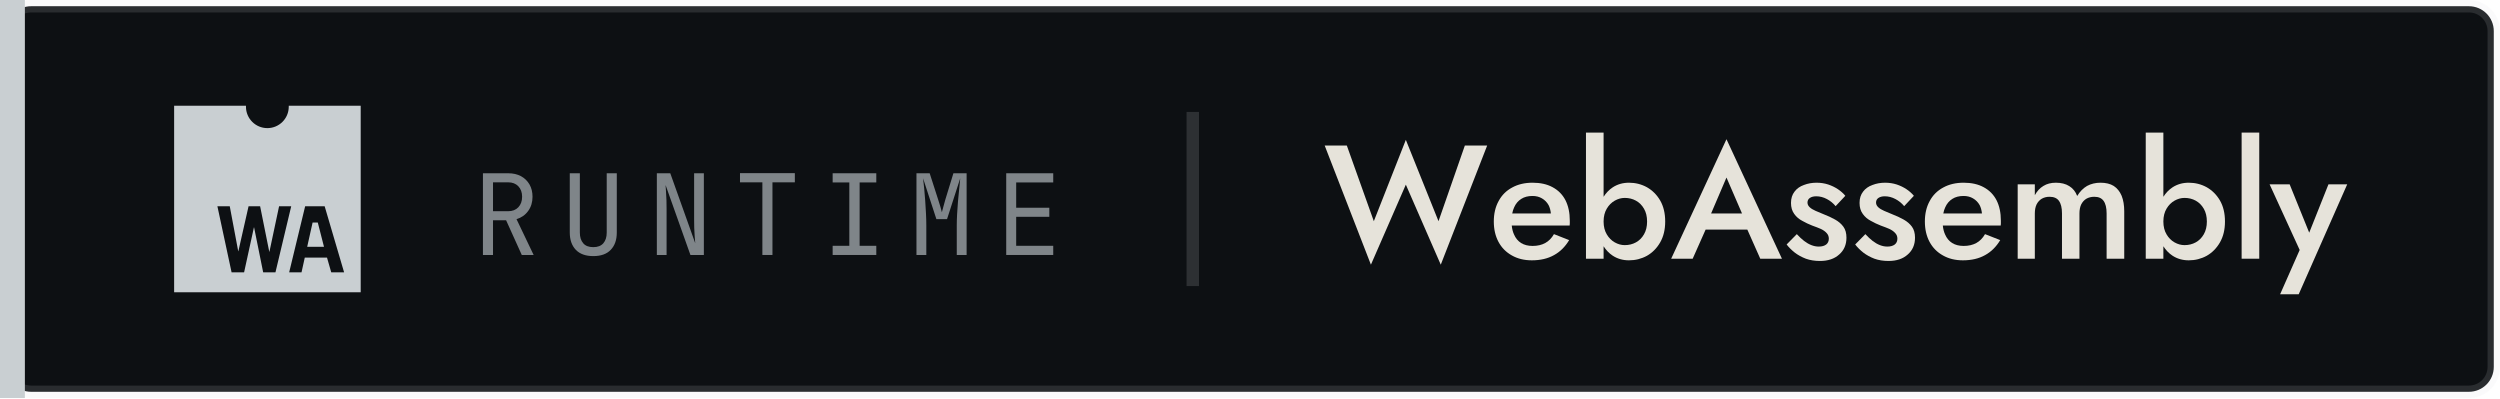
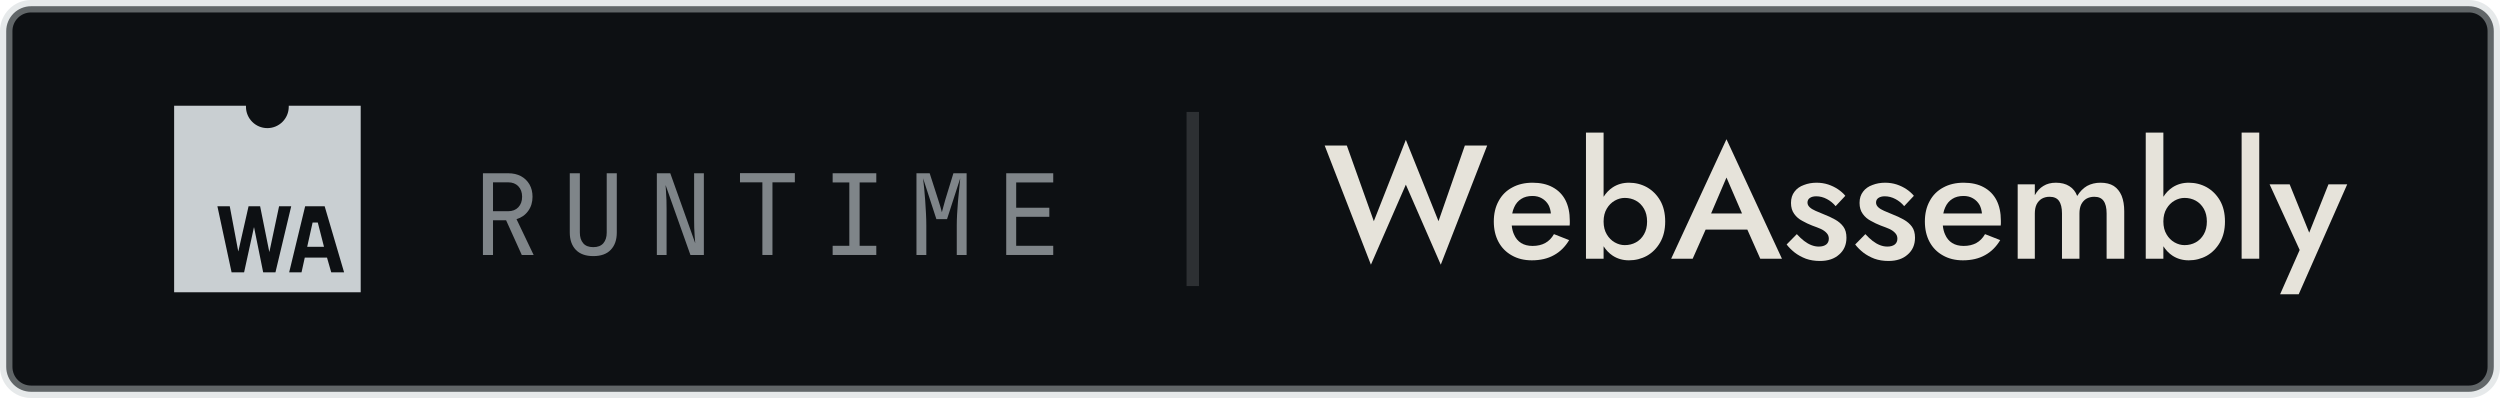
<svg xmlns="http://www.w3.org/2000/svg" viewBox="0 0 201 32" width="201" height="32" role="img">
  <defs>
    <path id="g1" d="M92 0V-730H318Q383 -730 432 -704Q481 -677 508 -630Q535 -583 535 -520Q535 -446 496 -393Q458 -340 392 -320L545 0H439L299 -310H182V0ZM182 -391H318Q374 -391 408 -426Q442 -462 442 -520Q442 -579 408 -614Q374 -649 318 -649H182Z" />
    <path id="g2" d="M300 10Q198 10 144 -46Q90 -103 90 -200V-730H180V-200Q180 -140 210 -105Q239 -70 300 -70Q360 -70 390 -105Q420 -140 420 -200V-730H510V-200Q510 -102 456 -46Q403 10 300 10Z" />
    <path id="g3" d="M90 0V-730H210L433 -105Q431 -130 428 -166Q426 -203 424 -244Q423 -284 423 -320V-730H510V0H390L168 -625Q170 -601 172 -564Q174 -528 176 -488Q177 -447 177 -410V0Z" />
    <path id="g4" d="M255 0V-649H55V-731H545V-649H345V0Z" />
    <path id="g5" d="M105 0V-82H254V-648H105V-730H495V-648H346V-82H495V0Z" />
    <path id="g6" d="M76 0V-730H194L270 -494Q281 -462 290 -430Q299 -399 303 -382Q308 -399 316 -430Q324 -462 334 -495L406 -730H524V0H436V-265Q436 -309 439 -365Q442 -421 447 -480Q452 -538 458 -592Q463 -645 467 -685L349 -320H254L135 -685Q140 -646 145 -594Q150 -543 154 -486Q158 -428 161 -371Q164 -314 164 -265V0Z" />
    <path id="g7" d="M100 0V-730H520V-648H189V-422H485V-341H189V-82H520V0Z" />
    <path id="g8" d="M712 -232 510 -735 312 -232 145 -700H8L294 37L510 -458L726 37L1013 -700H875Z" />
    <path id="g9" d="M269 10Q349 10 406 -22Q463 -53 500 -115L406 -152Q385 -115 352 -97Q319 -79 274 -79Q232 -79 203 -97Q174 -115 159 -150Q148 -174 145 -205H503Q503 -209 504 -218Q504 -227 504 -235Q504 -309 477 -362Q450 -414 398 -442Q347 -470 274 -470Q201 -470 147 -440Q93 -411 64 -357Q34 -303 34 -230Q34 -158 63 -104Q92 -50 146 -20Q199 10 269 10ZM148 -280Q152 -301 160 -318Q175 -352 204 -370Q232 -388 273 -388Q307 -388 332 -373Q358 -358 373 -331Q384 -309 387 -280Z" />
    <path id="g10" d="M174 -780H65V0H174V-77Q197 -41 230 -19Q274 10 331 10Q391 10 442 -18Q493 -47 524 -101Q555 -155 555 -230Q555 -306 524 -360Q493 -413 442 -442Q391 -470 331 -470Q274 -470 230 -441Q197 -419 174 -383ZM443 -230Q443 -184 424 -151Q405 -118 374 -101Q343 -84 305 -84Q273 -84 243 -101Q213 -118 194 -150Q174 -183 174 -230Q174 -277 194 -310Q213 -342 243 -359Q273 -376 305 -376Q343 -376 374 -359Q405 -342 424 -309Q443 -276 443 -230Z" />
    <path id="g11" d="M474 -180 554 0H688L345 -739L3 0H136L216 -180ZM345 -502 441 -280H250Z" />
    <path id="g12" d="M90 -152 27 -88Q47 -62 77 -38Q107 -15 146 0Q185 14 233 14Q308 14 352 -26Q397 -65 397 -130Q397 -172 378 -198Q359 -224 327 -242Q295 -260 256 -275Q228 -286 206 -296Q183 -306 170 -318Q156 -331 156 -347Q156 -366 171 -376Q186 -386 210 -386Q244 -386 276 -369Q308 -352 330 -325L390 -389Q371 -412 344 -430Q317 -448 284 -459Q250 -470 212 -470Q170 -470 134 -456Q97 -443 76 -415Q54 -387 54 -345Q54 -304 74 -277Q93 -250 124 -234Q154 -217 185 -205Q216 -194 239 -184Q262 -173 275 -158Q288 -144 288 -124Q288 -101 272 -88Q255 -75 226 -75Q203 -75 180 -84Q157 -93 135 -110Q113 -127 90 -152Z" />
    <path id="g13" d="M728 -293Q728 -349 712 -389Q695 -429 663 -450Q631 -470 581 -470Q535 -470 498 -450Q462 -429 437 -388Q422 -428 388 -449Q355 -470 305 -470Q260 -470 228 -450Q196 -431 175 -393V-460H69V0H175V-280Q175 -313 186 -336Q198 -359 218 -371Q239 -383 266 -383Q306 -383 324 -358Q343 -332 343 -280V0H451V-280Q451 -313 462 -336Q474 -359 494 -371Q515 -383 543 -383Q582 -383 600 -358Q619 -332 619 -280V0H728Z" />
    <path id="g14" d="M69 -780V0H178V-780Z" />
    <path id="g15" d="M476 -460H360L241 -161L120 -460H-4L182 -54L61 220H176Z" />
  </defs>
-   <rect x="0.5" y="0.5" width="200" height="31" rx="2" fill="#0d1013" stroke="#d6dbde" stroke-width="1" stroke-opacity="0.14" />
-   <rect x="0" y="0" width="2" height="32" rx="0" fill="#c9cfd2" />
+   <rect x="0.5" y="0.5" width="200" height="31" rx="2" fill="#0d1013" stroke="#c9cfd2" stroke-width="1" stroke-opacity="0.45" />
  <g transform="translate(14 8.5) scale(0.625)" fill="#c9cfd2">
    <path d="M14.745,0c0,0.042,0,0.085,0,0.129c0,1.52-1.232,2.752-2.752,2.752c-1.52,0-2.752-1.232-2.752-2.752 c0-0.045,0-0.087,0-0.129H0v24h24V0H14.745z M11.454,21.431l-1.169-5.783h-0.02l-1.264,5.783H7.39l-1.824-8.497h1.59l1.088,5.783 h0.02l1.311-5.783h1.487l1.177,5.854h0.02l1.242-5.854h1.561l-2.027,8.497H11.454z M20.209,21.431l-0.542-1.891h-2.861l-0.417,1.891 h-1.59l2.056-8.497h2.509l2.5,8.497H20.209z M17.812,15.028l-0.694,3.118h2.159l-0.796-3.118H17.812z" />
  </g>
  <g transform="scale(0.009)" fill="#7f8589">
    <use href="#g1" x="4222.2" y="2277.8" />
    <use href="#g2" x="5000.0" y="2277.8" />
    <use href="#g3" x="5777.8" y="2277.8" />
    <use href="#g4" x="6555.6" y="2277.8" />
    <use href="#g5" x="7333.3" y="2277.8" />
    <use href="#g6" x="8111.1" y="2277.8" />
    <use href="#g7" x="8888.9" y="2277.8" />
  </g>
  <rect x="95.4" y="9" width="1" height="14" rx="0" fill="#d6dbde" fill-opacity="0.16" />
  <g transform="scale(0.013)" fill="#e6e3da">
    <use href="#g8" x="8184.6" y="1600.0" />
    <use href="#g9" x="9204.6" y="1600.0" />
    <use href="#g10" x="9743.6" y="1600.0" />
    <use href="#g11" x="10332.6" y="1600.0" />
    <use href="#g12" x="11022.6" y="1600.0" />
    <use href="#g12" x="11446.6" y="1600.0" />
    <use href="#g9" x="11870.6" y="1600.0" />
    <use href="#g13" x="12409.6" y="1600.0" />
    <use href="#g10" x="13205.6" y="1600.0" />
    <use href="#g14" x="13794.6" y="1600.0" />
    <use href="#g15" x="14040.6" y="1600.0" />
  </g>
</svg>
